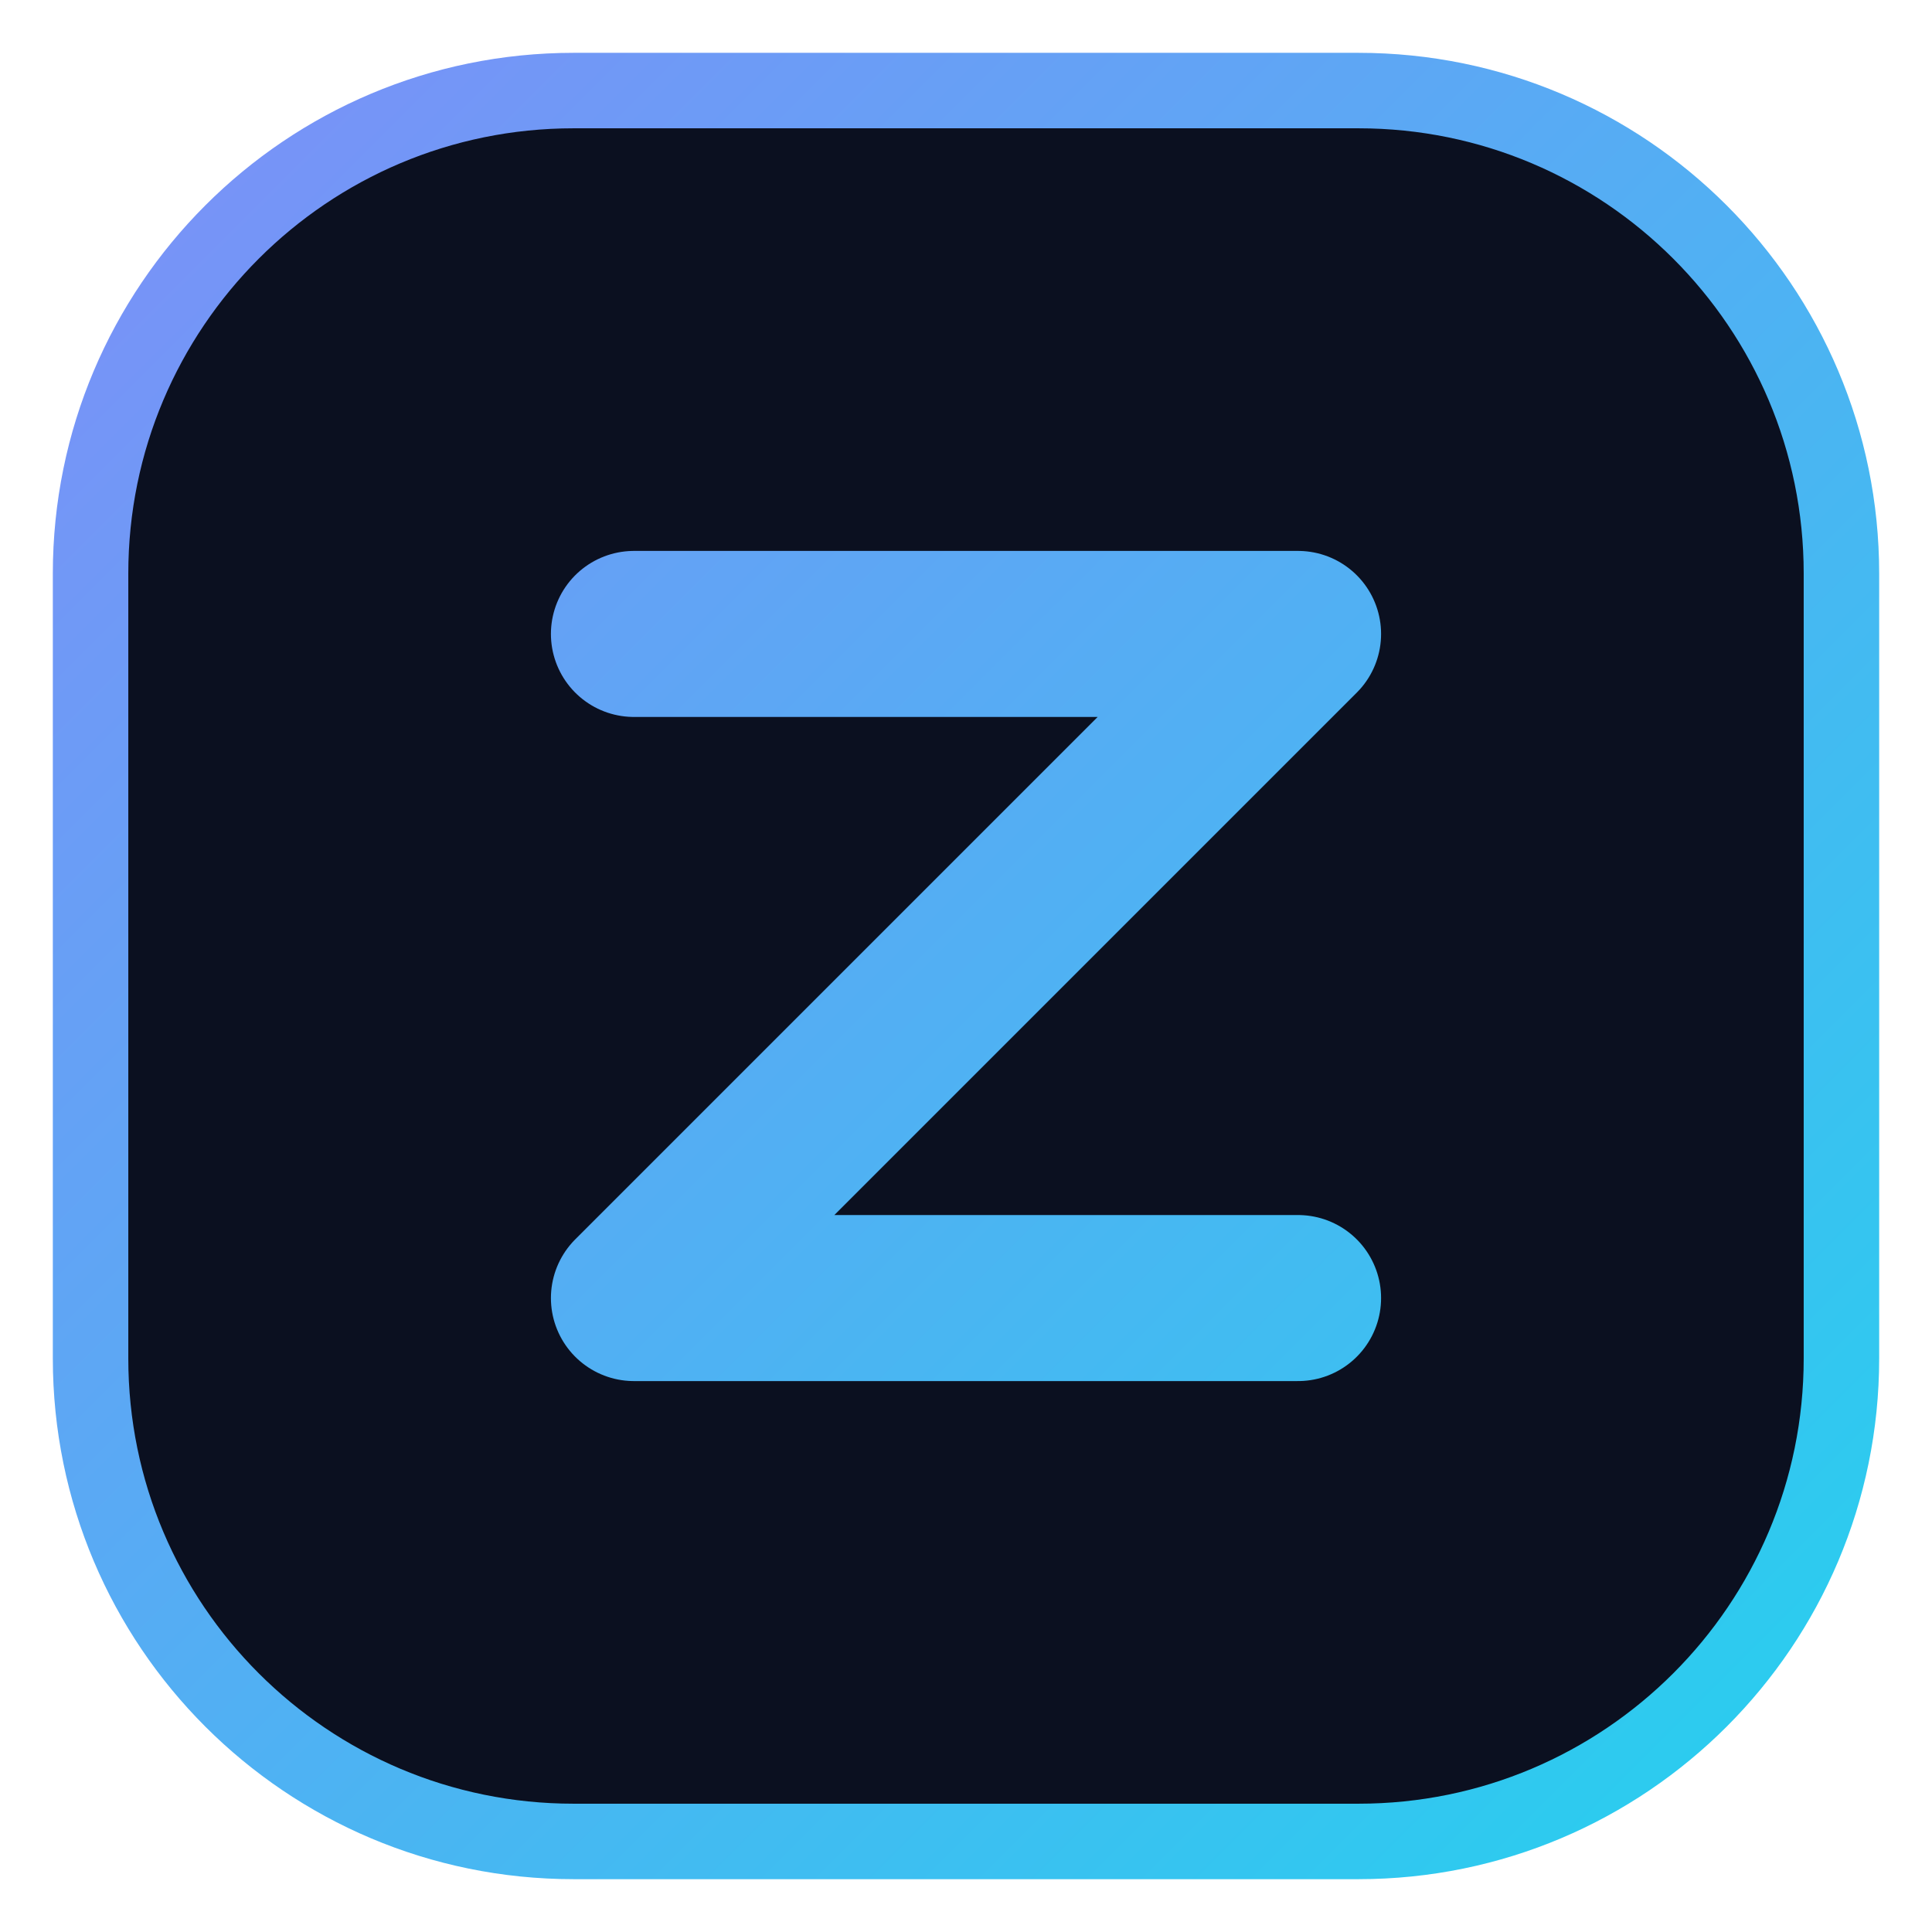
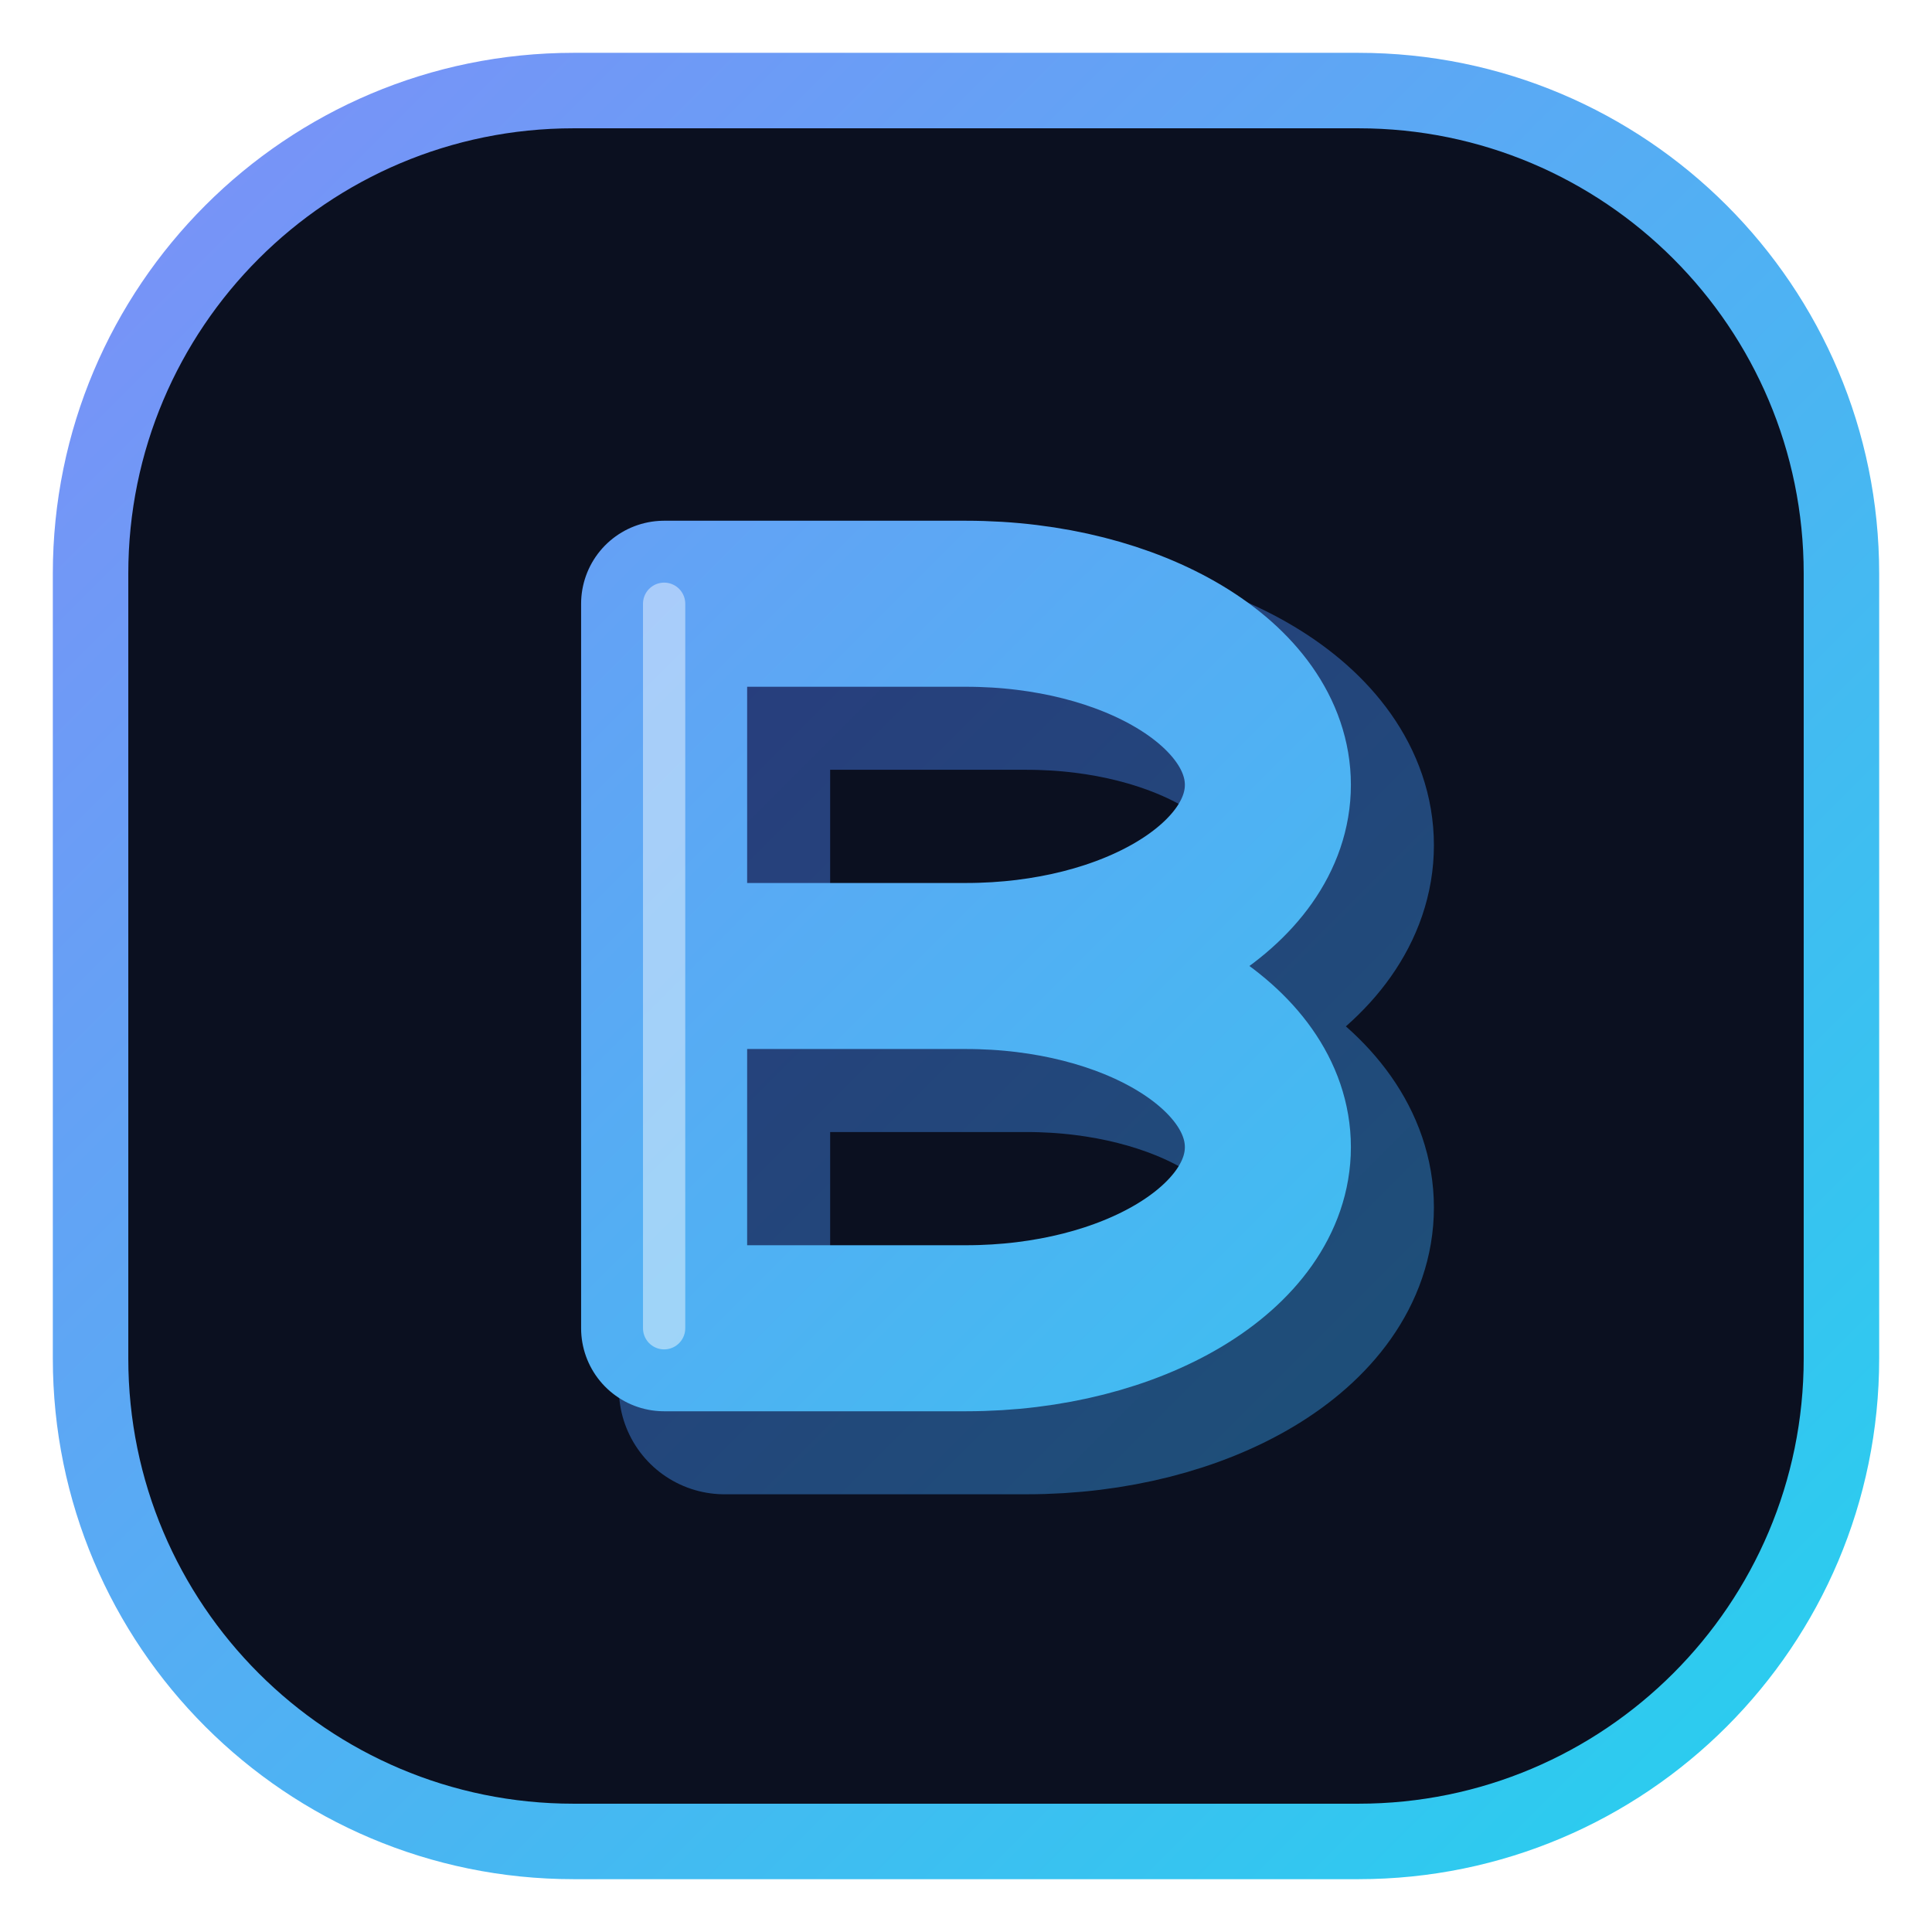
<svg xmlns="http://www.w3.org/2000/svg" viewBox="0 0 64 64">
  <defs>
    <linearGradient id="g" x1="0" y1="0" x2="64" y2="64" gradientUnits="userSpaceOnUse">
      <stop stop-color="#818cf8" />
      <stop offset="1" stop-color="#22d3ee" />
    </linearGradient>
+     <linearGradient id="shadow" x1="0" y1="0" x2="64" y2="64" gradientUnits="userSpaceOnUse">
+       <stop stop-color="#312e81" />
+       <stop offset="1" stop-color="#155e75" />
+     </linearGradient>
  </defs>
  <rect x="3" y="3" width="58" height="58" rx="16" fill="#0b1020" />
  <rect x="3" y="3" width="58" height="58" rx="16" fill="none" stroke="url(#g)" stroke-width="2.5" />
-   <path d="M21 21h22L21 43h22" fill="none" stroke="url(#g)" stroke-width="5.5" stroke-linecap="round" stroke-linejoin="round" />
+   <path d="M22 20v24m0-24h10a10 6 0 0 1 0 12H22m0 0h10a10 6 0 0 1 0 12H22" fill="none" stroke="url(#shadow)" stroke-width="7" stroke-linecap="round" stroke-linejoin="round" transform="translate(2 2)" />
+   <path d="M22 20v24m0-24h10a10 6 0 0 1 0 12H22m0 0h10a10 6 0 0 1 0 12H22" fill="none" stroke="url(#g)" stroke-width="5.5" stroke-linecap="round" stroke-linejoin="round" />
+   <path d="M22 20v24" fill="none" stroke="rgba(255,255,255,0.45)" stroke-width="1.4" stroke-linecap="round" />
</svg>
